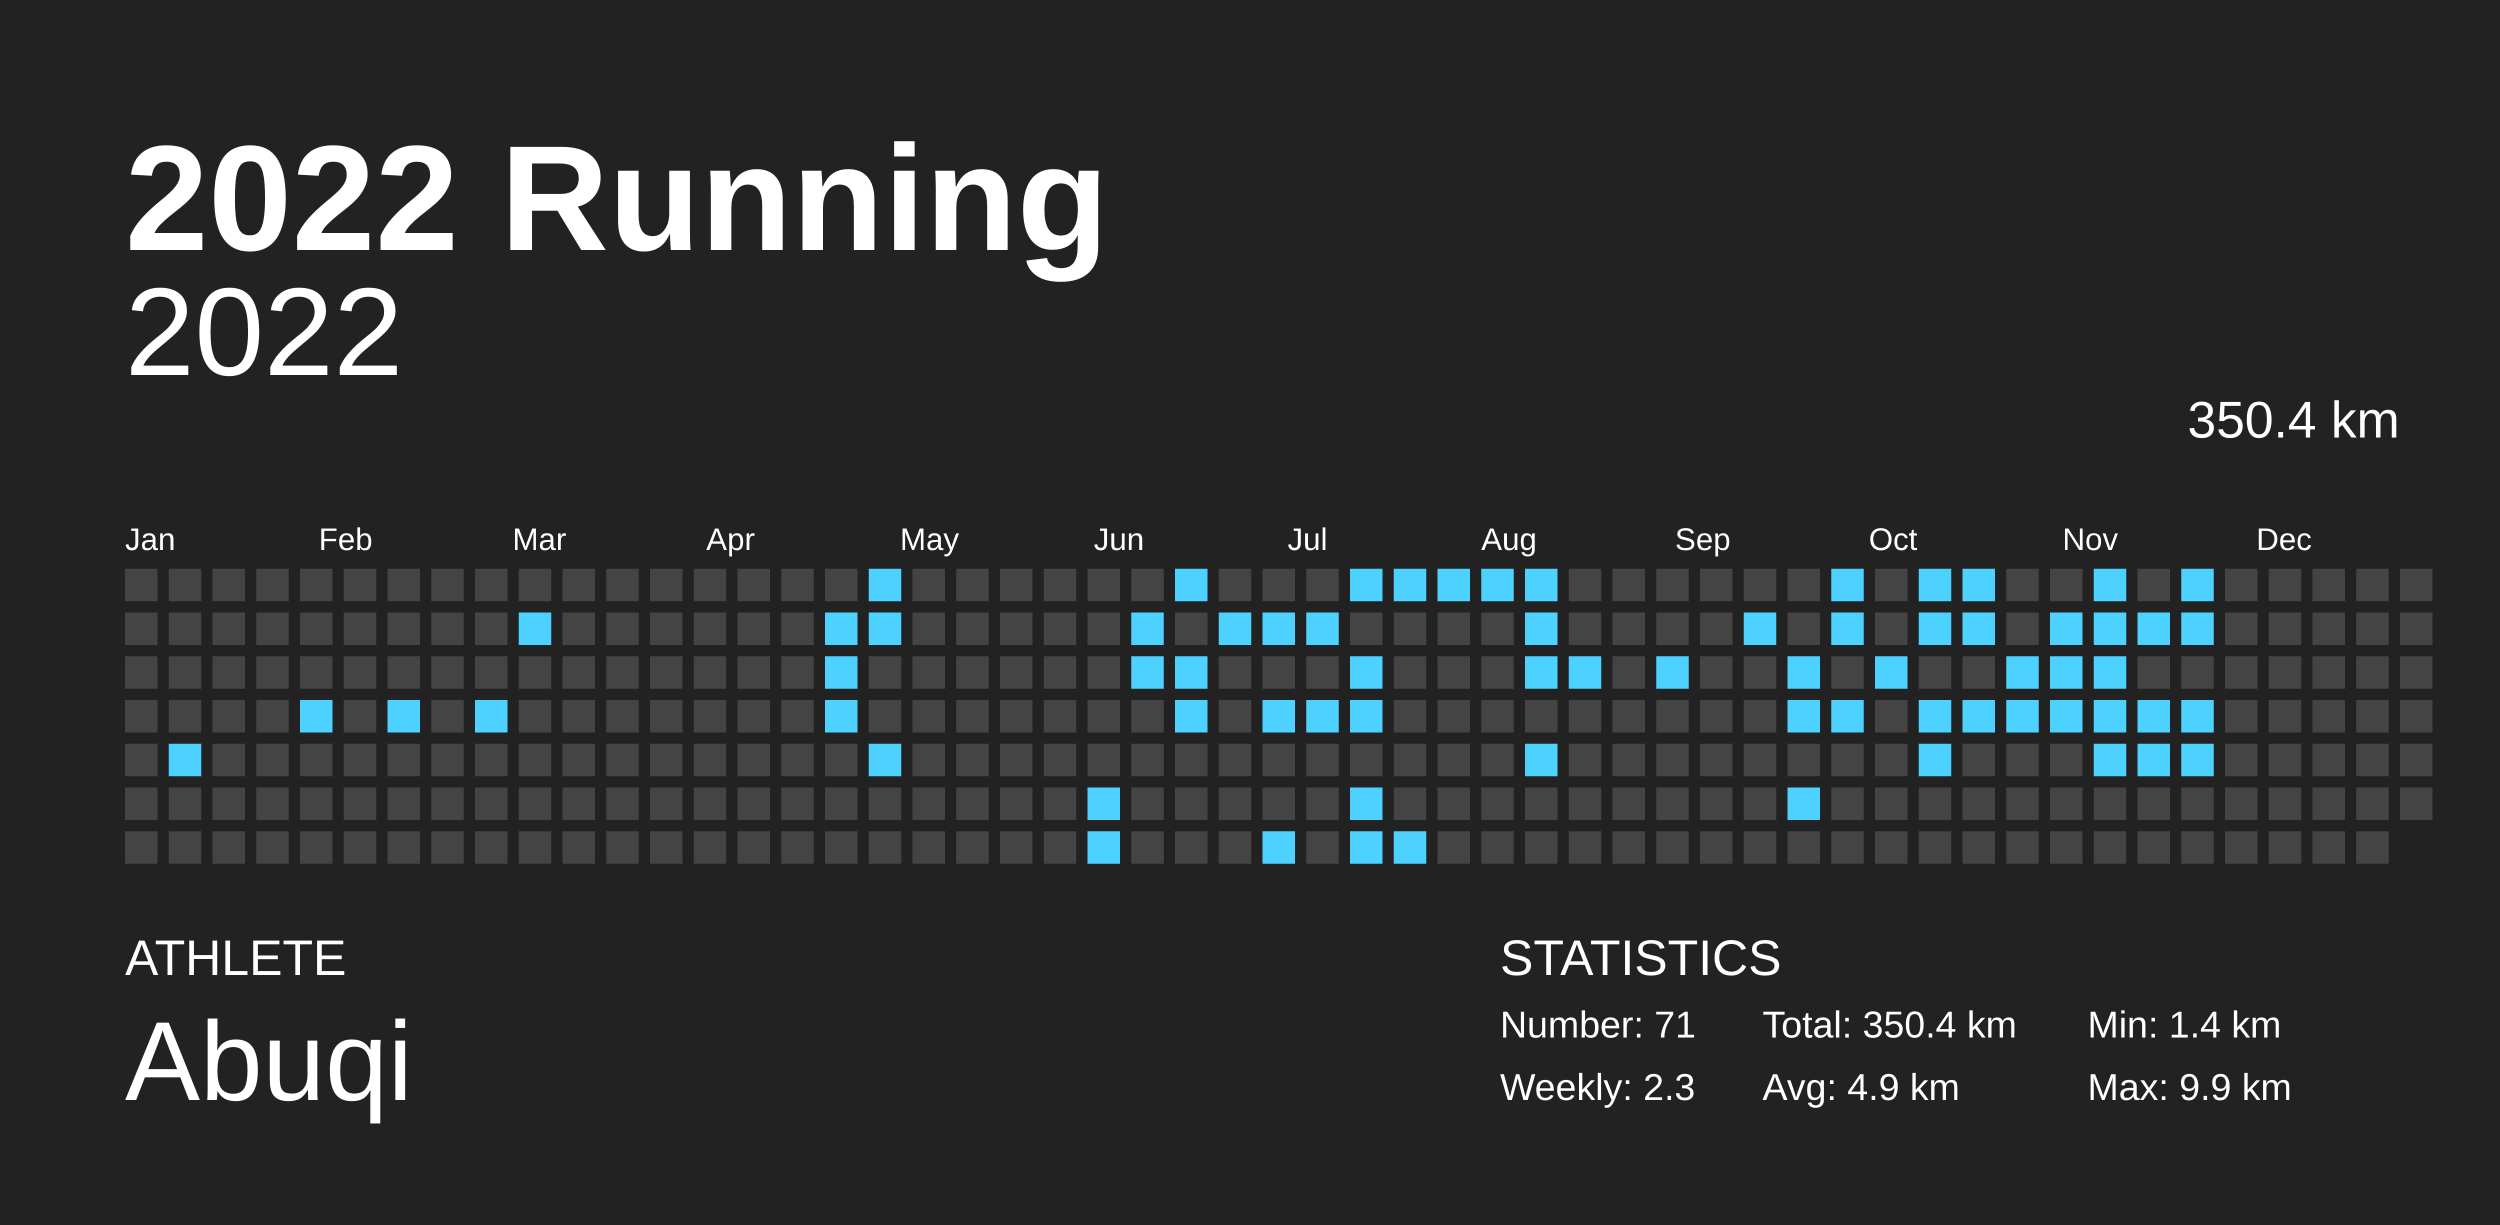
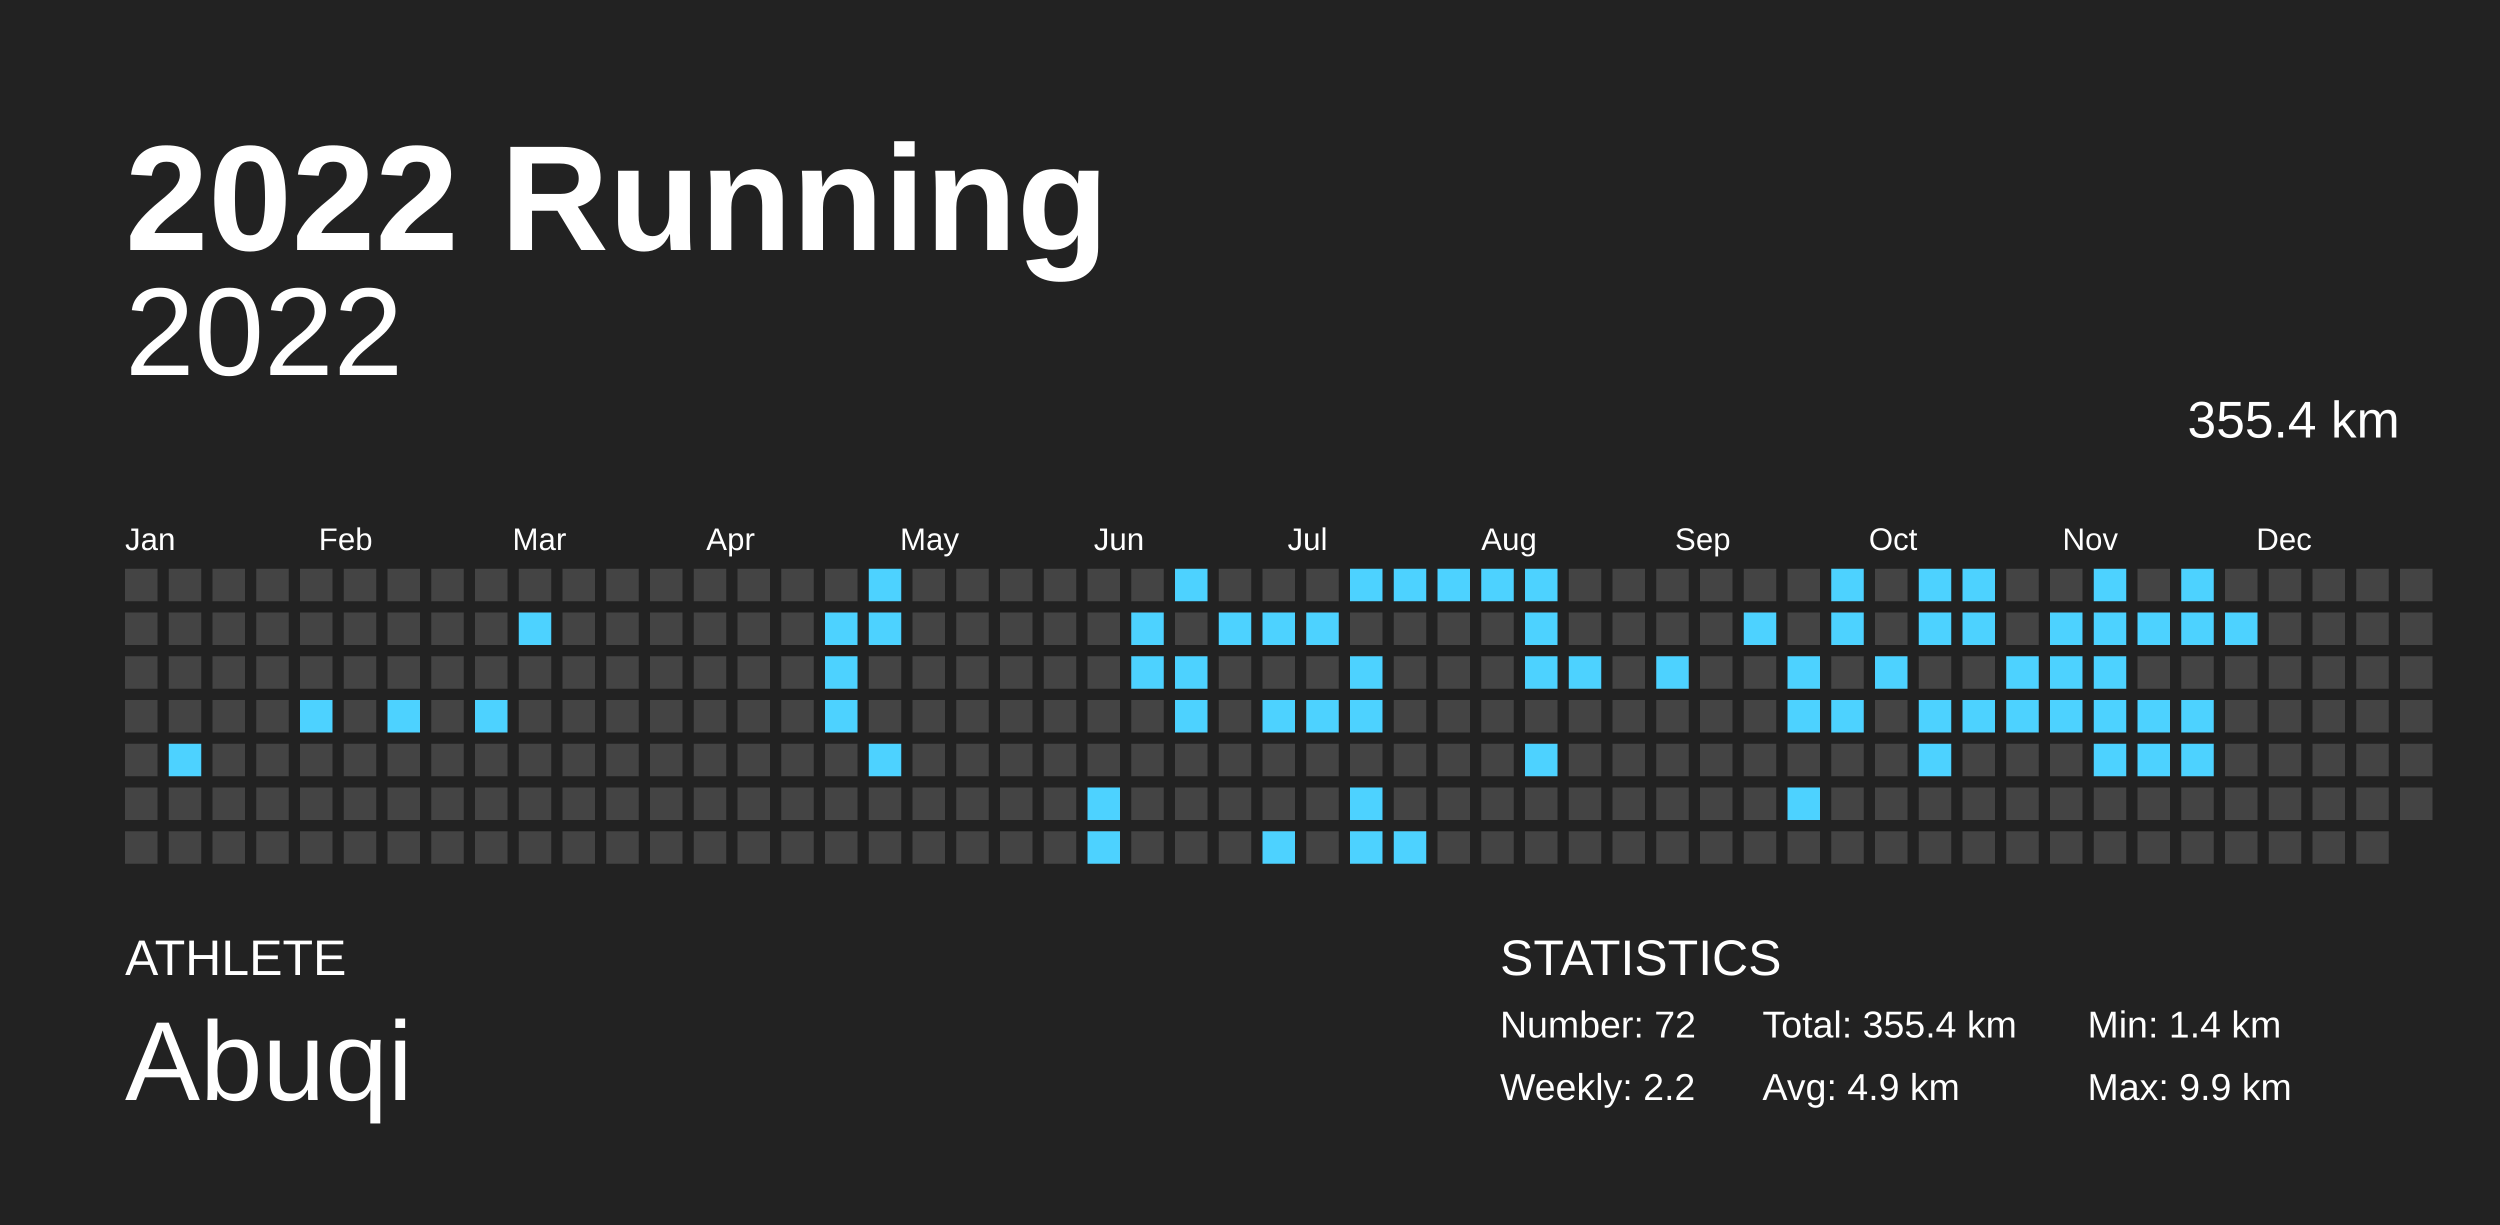
<svg xmlns="http://www.w3.org/2000/svg" baseProfile="full" height="98mm" version="1.1" viewBox="0,0,200,98" width="200mm">
  <defs />
  <rect fill="#222222" height="98" width="200" x="0" y="0" />
  <text fill="#FFFFFF" style="font-size:12px; font-family:Arial; font-weight:bold;" x="10" y="20">2022 Running</text>
  <text fill="#FFFFFF" style="font-size:4px; font-family:Arial" x="10" y="78">ATHLETE</text>
  <text fill="#FFFFFF" style="font-size:9px; font-family:Arial" x="10" y="88">Abuqi</text>
  <text fill="#FFFFFF" style="font-size:4px; font-family:Arial" x="120" y="78">STATISTICS</text>
-   <text fill="#FFFFFF" style="font-size:3px; font-family:Arial" x="120" y="83">Number: 71</text>
-   <text fill="#FFFFFF" style="font-size:3px; font-family:Arial" x="120" y="88">Weekly: 2.3</text>
-   <text fill="#FFFFFF" style="font-size:3px; font-family:Arial" x="141" y="83">Total: 350.4 km</text>
+   <text fill="#FFFFFF" style="font-size:3px; font-family:Arial" x="120" y="83">Number: 72</text>
+   <text fill="#FFFFFF" style="font-size:3px; font-family:Arial" x="120" y="88">Weekly: 2.2</text>
+   <text fill="#FFFFFF" style="font-size:3px; font-family:Arial" x="141" y="83">Total: 355.4 km</text>
  <text fill="#FFFFFF" style="font-size:3px; font-family:Arial" x="141" y="88">Avg: 4.9 km</text>
  <text fill="#FFFFFF" style="font-size:3px; font-family:Arial" x="167" y="83">Min: 1.4 km</text>
  <text fill="#FFFFFF" style="font-size:3px; font-family:Arial" x="167" y="88">Max: 9.9 km</text>
  <text alignment-baseline="hanging" fill="#FFFFFF" style="font-size:10.0px; font-family:Arial;" x="10" y="30">2022</text>
-   <text alignment-baseline="hanging" fill="#FFFFFF" style="font-size:4.125px; font-family:Arial;" x="175" y="35">350.4 km</text>
+   <text alignment-baseline="hanging" fill="#FFFFFF" style="font-size:4.125px; font-family:Arial;" x="175" y="35">355.4 km</text>
  <text fill="#FFFFFF" style="font-size:2.5px; font-family:Arial" x="10.0" y="44">Jan</text>
  <text fill="#FFFFFF" style="font-size:2.5px; font-family:Arial" x="25.5" y="44">Feb</text>
  <text fill="#FFFFFF" style="font-size:2.5px; font-family:Arial" x="41.0" y="44">Mar</text>
  <text fill="#FFFFFF" style="font-size:2.5px; font-family:Arial" x="56.5" y="44">Apr</text>
  <text fill="#FFFFFF" style="font-size:2.5px; font-family:Arial" x="72.0" y="44">May</text>
  <text fill="#FFFFFF" style="font-size:2.5px; font-family:Arial" x="87.5" y="44">Jun</text>
  <text fill="#FFFFFF" style="font-size:2.5px; font-family:Arial" x="103.0" y="44">Jul</text>
  <text fill="#FFFFFF" style="font-size:2.5px; font-family:Arial" x="118.5" y="44">Aug</text>
  <text fill="#FFFFFF" style="font-size:2.5px; font-family:Arial" x="134.0" y="44">Sep</text>
  <text fill="#FFFFFF" style="font-size:2.5px; font-family:Arial" x="149.5" y="44">Oct</text>
  <text fill="#FFFFFF" style="font-size:2.5px; font-family:Arial" x="165.0" y="44">Nov</text>
  <text fill="#FFFFFF" style="font-size:2.5px; font-family:Arial" x="180.5" y="44">Dec</text>
  <rect fill="#444444" height="2.6" width="2.6" x="10.0" y="45.5" />
  <rect fill="#444444" height="2.6" width="2.6" x="10.0" y="49.0" />
  <rect fill="#444444" height="2.6" width="2.6" x="10.0" y="52.5" />
  <rect fill="#444444" height="2.6" width="2.6" x="10.0" y="56.0" />
  <rect fill="#444444" height="2.6" width="2.6" x="10.0" y="59.5" />
  <rect fill="#444444" height="2.6" width="2.6" x="10.0" y="63.0" />
  <rect fill="#444444" height="2.6" width="2.6" x="10.0" y="66.5" />
  <rect fill="#444444" height="2.6" width="2.6" x="13.5" y="45.5" />
  <rect fill="#444444" height="2.6" width="2.6" x="13.5" y="49.0" />
  <rect fill="#444444" height="2.6" width="2.6" x="13.5" y="52.5" />
  <rect fill="#444444" height="2.6" width="2.6" x="13.5" y="56.0" />
  <rect fill="#4dd2ff" height="2.6" width="2.6" x="13.5" y="59.5" />
  <rect fill="#444444" height="2.6" width="2.6" x="13.5" y="63.0" />
  <rect fill="#444444" height="2.6" width="2.6" x="13.5" y="66.5" />
  <rect fill="#444444" height="2.6" width="2.6" x="17.0" y="45.5" />
  <rect fill="#444444" height="2.6" width="2.6" x="17.0" y="49.0" />
  <rect fill="#444444" height="2.6" width="2.6" x="17.0" y="52.5" />
  <rect fill="#444444" height="2.6" width="2.6" x="17.0" y="56.0" />
  <rect fill="#444444" height="2.6" width="2.6" x="17.0" y="59.5" />
  <rect fill="#444444" height="2.6" width="2.6" x="17.0" y="63.0" />
  <rect fill="#444444" height="2.6" width="2.6" x="17.0" y="66.5" />
  <rect fill="#444444" height="2.6" width="2.6" x="20.5" y="45.5" />
  <rect fill="#444444" height="2.6" width="2.6" x="20.5" y="49.0" />
  <rect fill="#444444" height="2.6" width="2.6" x="20.5" y="52.5" />
  <rect fill="#444444" height="2.6" width="2.6" x="20.5" y="56.0" />
  <rect fill="#444444" height="2.6" width="2.6" x="20.5" y="59.5" />
  <rect fill="#444444" height="2.6" width="2.6" x="20.5" y="63.0" />
  <rect fill="#444444" height="2.6" width="2.6" x="20.5" y="66.5" />
  <rect fill="#444444" height="2.6" width="2.6" x="24.0" y="45.5" />
  <rect fill="#444444" height="2.6" width="2.6" x="24.0" y="49.0" />
  <rect fill="#444444" height="2.6" width="2.6" x="24.0" y="52.5" />
  <rect fill="#4dd2ff" height="2.6" width="2.6" x="24.0" y="56.0" />
  <rect fill="#444444" height="2.6" width="2.6" x="24.0" y="59.5" />
  <rect fill="#444444" height="2.6" width="2.6" x="24.0" y="63.0" />
  <rect fill="#444444" height="2.6" width="2.6" x="24.0" y="66.5" />
  <rect fill="#444444" height="2.6" width="2.6" x="27.5" y="45.5" />
  <rect fill="#444444" height="2.6" width="2.6" x="27.5" y="49.0" />
  <rect fill="#444444" height="2.6" width="2.6" x="27.5" y="52.5" />
  <rect fill="#444444" height="2.6" width="2.6" x="27.5" y="56.0" />
  <rect fill="#444444" height="2.6" width="2.6" x="27.5" y="59.5" />
  <rect fill="#444444" height="2.6" width="2.6" x="27.5" y="63.0" />
  <rect fill="#444444" height="2.6" width="2.6" x="27.5" y="66.5" />
  <rect fill="#444444" height="2.6" width="2.6" x="31.0" y="45.5" />
  <rect fill="#444444" height="2.6" width="2.6" x="31.0" y="49.0" />
  <rect fill="#444444" height="2.6" width="2.6" x="31.0" y="52.5" />
  <rect fill="#4dd2ff" height="2.6" width="2.6" x="31.0" y="56.0" />
  <rect fill="#444444" height="2.6" width="2.6" x="31.0" y="59.5" />
  <rect fill="#444444" height="2.6" width="2.6" x="31.0" y="63.0" />
  <rect fill="#444444" height="2.6" width="2.6" x="31.0" y="66.5" />
  <rect fill="#444444" height="2.6" width="2.6" x="34.5" y="45.5" />
  <rect fill="#444444" height="2.6" width="2.6" x="34.5" y="49.0" />
  <rect fill="#444444" height="2.6" width="2.6" x="34.5" y="52.5" />
  <rect fill="#444444" height="2.6" width="2.6" x="34.5" y="56.0" />
  <rect fill="#444444" height="2.6" width="2.6" x="34.5" y="59.5" />
  <rect fill="#444444" height="2.6" width="2.6" x="34.5" y="63.0" />
  <rect fill="#444444" height="2.6" width="2.6" x="34.5" y="66.5" />
  <rect fill="#444444" height="2.6" width="2.6" x="38.0" y="45.5" />
  <rect fill="#444444" height="2.6" width="2.6" x="38.0" y="49.0" />
  <rect fill="#444444" height="2.6" width="2.6" x="38.0" y="52.5" />
  <rect fill="#4dd2ff" height="2.6" width="2.6" x="38.0" y="56.0" />
  <rect fill="#444444" height="2.6" width="2.6" x="38.0" y="59.5" />
  <rect fill="#444444" height="2.6" width="2.6" x="38.0" y="63.0" />
  <rect fill="#444444" height="2.6" width="2.6" x="38.0" y="66.5" />
  <rect fill="#444444" height="2.6" width="2.6" x="41.5" y="45.5" />
  <rect fill="#4dd2ff" height="2.6" width="2.6" x="41.5" y="49.0" />
  <rect fill="#444444" height="2.6" width="2.6" x="41.5" y="52.5" />
  <rect fill="#444444" height="2.6" width="2.6" x="41.5" y="56.0" />
  <rect fill="#444444" height="2.6" width="2.6" x="41.5" y="59.5" />
  <rect fill="#444444" height="2.6" width="2.6" x="41.5" y="63.0" />
  <rect fill="#444444" height="2.6" width="2.6" x="41.5" y="66.5" />
  <rect fill="#444444" height="2.6" width="2.6" x="45.0" y="45.5" />
  <rect fill="#444444" height="2.6" width="2.6" x="45.0" y="49.0" />
  <rect fill="#444444" height="2.6" width="2.6" x="45.0" y="52.5" />
  <rect fill="#444444" height="2.6" width="2.6" x="45.0" y="56.0" />
  <rect fill="#444444" height="2.6" width="2.6" x="45.0" y="59.5" />
  <rect fill="#444444" height="2.6" width="2.6" x="45.0" y="63.0" />
  <rect fill="#444444" height="2.6" width="2.6" x="45.0" y="66.5" />
  <rect fill="#444444" height="2.6" width="2.6" x="48.5" y="45.5" />
  <rect fill="#444444" height="2.6" width="2.6" x="48.5" y="49.0" />
  <rect fill="#444444" height="2.6" width="2.6" x="48.5" y="52.5" />
  <rect fill="#444444" height="2.6" width="2.6" x="48.5" y="56.0" />
  <rect fill="#444444" height="2.6" width="2.6" x="48.5" y="59.5" />
  <rect fill="#444444" height="2.6" width="2.6" x="48.5" y="63.0" />
  <rect fill="#444444" height="2.6" width="2.6" x="48.5" y="66.5" />
  <rect fill="#444444" height="2.6" width="2.6" x="52.0" y="45.5" />
  <rect fill="#444444" height="2.6" width="2.6" x="52.0" y="49.0" />
  <rect fill="#444444" height="2.6" width="2.6" x="52.0" y="52.5" />
  <rect fill="#444444" height="2.6" width="2.6" x="52.0" y="56.0" />
  <rect fill="#444444" height="2.6" width="2.6" x="52.0" y="59.5" />
  <rect fill="#444444" height="2.6" width="2.6" x="52.0" y="63.0" />
  <rect fill="#444444" height="2.6" width="2.6" x="52.0" y="66.5" />
  <rect fill="#444444" height="2.6" width="2.6" x="55.5" y="45.5" />
  <rect fill="#444444" height="2.6" width="2.6" x="55.5" y="49.0" />
  <rect fill="#444444" height="2.6" width="2.6" x="55.5" y="52.5" />
  <rect fill="#444444" height="2.6" width="2.6" x="55.5" y="56.0" />
  <rect fill="#444444" height="2.6" width="2.6" x="55.5" y="59.5" />
  <rect fill="#444444" height="2.6" width="2.6" x="55.5" y="63.0" />
  <rect fill="#444444" height="2.6" width="2.6" x="55.5" y="66.5" />
  <rect fill="#444444" height="2.6" width="2.6" x="59.0" y="45.5" />
  <rect fill="#444444" height="2.6" width="2.6" x="59.0" y="49.0" />
  <rect fill="#444444" height="2.6" width="2.6" x="59.0" y="52.5" />
  <rect fill="#444444" height="2.6" width="2.6" x="59.0" y="56.0" />
  <rect fill="#444444" height="2.6" width="2.6" x="59.0" y="59.5" />
  <rect fill="#444444" height="2.6" width="2.6" x="59.0" y="63.0" />
  <rect fill="#444444" height="2.6" width="2.6" x="59.0" y="66.5" />
  <rect fill="#444444" height="2.6" width="2.6" x="62.5" y="45.5" />
  <rect fill="#444444" height="2.6" width="2.6" x="62.5" y="49.0" />
  <rect fill="#444444" height="2.6" width="2.6" x="62.5" y="52.5" />
  <rect fill="#444444" height="2.6" width="2.6" x="62.5" y="56.0" />
  <rect fill="#444444" height="2.6" width="2.6" x="62.5" y="59.5" />
  <rect fill="#444444" height="2.6" width="2.6" x="62.5" y="63.0" />
  <rect fill="#444444" height="2.6" width="2.6" x="62.5" y="66.5" />
  <rect fill="#444444" height="2.6" width="2.6" x="66.0" y="45.5" />
  <rect fill="#4dd2ff" height="2.6" width="2.6" x="66.0" y="49.0" />
  <rect fill="#4dd2ff" height="2.6" width="2.6" x="66.0" y="52.5" />
  <rect fill="#4dd2ff" height="2.6" width="2.6" x="66.0" y="56.0" />
  <rect fill="#444444" height="2.6" width="2.6" x="66.0" y="59.5" />
  <rect fill="#444444" height="2.6" width="2.6" x="66.0" y="63.0" />
  <rect fill="#444444" height="2.6" width="2.6" x="66.0" y="66.5" />
  <rect fill="#4dd2ff" height="2.6" width="2.6" x="69.5" y="45.5" />
  <rect fill="#4dd2ff" height="2.6" width="2.6" x="69.5" y="49.0" />
  <rect fill="#444444" height="2.6" width="2.6" x="69.5" y="52.5" />
  <rect fill="#444444" height="2.6" width="2.6" x="69.5" y="56.0" />
  <rect fill="#4dd2ff" height="2.6" width="2.6" x="69.5" y="59.5" />
  <rect fill="#444444" height="2.6" width="2.6" x="69.5" y="63.0" />
  <rect fill="#444444" height="2.6" width="2.6" x="69.5" y="66.5" />
  <rect fill="#444444" height="2.6" width="2.6" x="73.0" y="45.5" />
  <rect fill="#444444" height="2.6" width="2.6" x="73.0" y="49.0" />
  <rect fill="#444444" height="2.6" width="2.6" x="73.0" y="52.5" />
  <rect fill="#444444" height="2.6" width="2.6" x="73.0" y="56.0" />
  <rect fill="#444444" height="2.6" width="2.6" x="73.0" y="59.5" />
  <rect fill="#444444" height="2.6" width="2.6" x="73.0" y="63.0" />
  <rect fill="#444444" height="2.6" width="2.6" x="73.0" y="66.5" />
  <rect fill="#444444" height="2.6" width="2.6" x="76.5" y="45.5" />
  <rect fill="#444444" height="2.6" width="2.6" x="76.5" y="49.0" />
  <rect fill="#444444" height="2.6" width="2.6" x="76.5" y="52.5" />
  <rect fill="#444444" height="2.6" width="2.6" x="76.5" y="56.0" />
  <rect fill="#444444" height="2.6" width="2.6" x="76.5" y="59.5" />
  <rect fill="#444444" height="2.6" width="2.6" x="76.5" y="63.0" />
  <rect fill="#444444" height="2.6" width="2.6" x="76.5" y="66.5" />
  <rect fill="#444444" height="2.6" width="2.6" x="80.0" y="45.5" />
  <rect fill="#444444" height="2.6" width="2.6" x="80.0" y="49.0" />
  <rect fill="#444444" height="2.6" width="2.6" x="80.0" y="52.5" />
  <rect fill="#444444" height="2.6" width="2.6" x="80.0" y="56.0" />
  <rect fill="#444444" height="2.6" width="2.6" x="80.0" y="59.5" />
  <rect fill="#444444" height="2.6" width="2.6" x="80.0" y="63.0" />
  <rect fill="#444444" height="2.6" width="2.6" x="80.0" y="66.5" />
  <rect fill="#444444" height="2.6" width="2.6" x="83.5" y="45.5" />
  <rect fill="#444444" height="2.6" width="2.6" x="83.5" y="49.0" />
  <rect fill="#444444" height="2.6" width="2.6" x="83.5" y="52.5" />
  <rect fill="#444444" height="2.6" width="2.6" x="83.5" y="56.0" />
  <rect fill="#444444" height="2.6" width="2.6" x="83.5" y="59.5" />
  <rect fill="#444444" height="2.6" width="2.6" x="83.5" y="63.0" />
  <rect fill="#444444" height="2.6" width="2.6" x="83.5" y="66.5" />
  <rect fill="#444444" height="2.6" width="2.6" x="87.0" y="45.5" />
  <rect fill="#444444" height="2.6" width="2.6" x="87.0" y="49.0" />
  <rect fill="#444444" height="2.6" width="2.6" x="87.0" y="52.5" />
  <rect fill="#444444" height="2.6" width="2.6" x="87.0" y="56.0" />
  <rect fill="#444444" height="2.6" width="2.6" x="87.0" y="59.5" />
  <rect fill="#4dd2ff" height="2.6" width="2.6" x="87.0" y="63.0" />
  <rect fill="#4dd2ff" height="2.6" width="2.6" x="87.0" y="66.5" />
  <rect fill="#444444" height="2.6" width="2.6" x="90.5" y="45.5" />
  <rect fill="#4dd2ff" height="2.6" width="2.6" x="90.5" y="49.0" />
  <rect fill="#4dd2ff" height="2.6" width="2.6" x="90.5" y="52.5" />
  <rect fill="#444444" height="2.6" width="2.6" x="90.5" y="56.0" />
  <rect fill="#444444" height="2.6" width="2.6" x="90.5" y="59.5" />
  <rect fill="#444444" height="2.6" width="2.6" x="90.5" y="63.0" />
  <rect fill="#444444" height="2.6" width="2.6" x="90.5" y="66.5" />
  <rect fill="#4dd2ff" height="2.6" width="2.6" x="94.0" y="45.5" />
  <rect fill="#444444" height="2.6" width="2.6" x="94.0" y="49.0" />
  <rect fill="#4dd2ff" height="2.6" width="2.6" x="94.0" y="52.5" />
  <rect fill="#4dd2ff" height="2.6" width="2.6" x="94.0" y="56.0" />
  <rect fill="#444444" height="2.6" width="2.6" x="94.0" y="59.5" />
  <rect fill="#444444" height="2.6" width="2.6" x="94.0" y="63.0" />
  <rect fill="#444444" height="2.6" width="2.6" x="94.0" y="66.5" />
  <rect fill="#444444" height="2.6" width="2.6" x="97.5" y="45.5" />
  <rect fill="#4dd2ff" height="2.6" width="2.6" x="97.5" y="49.0" />
  <rect fill="#444444" height="2.6" width="2.6" x="97.5" y="52.5" />
  <rect fill="#444444" height="2.6" width="2.6" x="97.5" y="56.0" />
  <rect fill="#444444" height="2.6" width="2.6" x="97.5" y="59.5" />
  <rect fill="#444444" height="2.6" width="2.6" x="97.5" y="63.0" />
  <rect fill="#444444" height="2.6" width="2.6" x="97.5" y="66.5" />
  <rect fill="#444444" height="2.6" width="2.6" x="101.0" y="45.5" />
  <rect fill="#4dd2ff" height="2.6" width="2.6" x="101.0" y="49.0" />
  <rect fill="#444444" height="2.6" width="2.6" x="101.0" y="52.5" />
  <rect fill="#4dd2ff" height="2.6" width="2.6" x="101.0" y="56.0" />
  <rect fill="#444444" height="2.6" width="2.6" x="101.0" y="59.5" />
  <rect fill="#444444" height="2.6" width="2.6" x="101.0" y="63.0" />
  <rect fill="#4dd2ff" height="2.6" width="2.6" x="101.0" y="66.5" />
  <rect fill="#444444" height="2.6" width="2.6" x="104.5" y="45.5" />
  <rect fill="#4dd2ff" height="2.6" width="2.6" x="104.5" y="49.0" />
  <rect fill="#444444" height="2.6" width="2.6" x="104.5" y="52.5" />
  <rect fill="#4dd2ff" height="2.6" width="2.6" x="104.5" y="56.0" />
  <rect fill="#444444" height="2.6" width="2.6" x="104.5" y="59.5" />
  <rect fill="#444444" height="2.6" width="2.6" x="104.5" y="63.0" />
  <rect fill="#444444" height="2.6" width="2.6" x="104.5" y="66.5" />
  <rect fill="#4dd2ff" height="2.6" width="2.6" x="108.0" y="45.5" />
  <rect fill="#444444" height="2.6" width="2.6" x="108.0" y="49.0" />
  <rect fill="#4dd2ff" height="2.6" width="2.6" x="108.0" y="52.5" />
  <rect fill="#4dd2ff" height="2.6" width="2.6" x="108.0" y="56.0" />
  <rect fill="#444444" height="2.6" width="2.6" x="108.0" y="59.5" />
  <rect fill="#4dd2ff" height="2.6" width="2.6" x="108.0" y="63.0" />
  <rect fill="#4dd2ff" height="2.6" width="2.6" x="108.0" y="66.5" />
  <rect fill="#4dd2ff" height="2.6" width="2.6" x="111.5" y="45.5" />
  <rect fill="#444444" height="2.6" width="2.6" x="111.5" y="49.0" />
  <rect fill="#444444" height="2.6" width="2.6" x="111.5" y="52.5" />
  <rect fill="#444444" height="2.6" width="2.6" x="111.5" y="56.0" />
  <rect fill="#444444" height="2.6" width="2.6" x="111.5" y="59.5" />
  <rect fill="#444444" height="2.6" width="2.6" x="111.5" y="63.0" />
  <rect fill="#4dd2ff" height="2.6" width="2.6" x="111.5" y="66.5" />
  <rect fill="#4dd2ff" height="2.6" width="2.6" x="115.0" y="45.5" />
  <rect fill="#444444" height="2.6" width="2.6" x="115.0" y="49.0" />
  <rect fill="#444444" height="2.6" width="2.6" x="115.0" y="52.5" />
  <rect fill="#444444" height="2.6" width="2.6" x="115.0" y="56.0" />
  <rect fill="#444444" height="2.6" width="2.6" x="115.0" y="59.5" />
  <rect fill="#444444" height="2.6" width="2.6" x="115.0" y="63.0" />
  <rect fill="#444444" height="2.6" width="2.6" x="115.0" y="66.5" />
  <rect fill="#4dd2ff" height="2.6" width="2.6" x="118.5" y="45.5" />
  <rect fill="#444444" height="2.6" width="2.6" x="118.5" y="49.0" />
  <rect fill="#444444" height="2.6" width="2.6" x="118.5" y="52.5" />
  <rect fill="#444444" height="2.6" width="2.6" x="118.5" y="56.0" />
  <rect fill="#444444" height="2.6" width="2.6" x="118.5" y="59.5" />
  <rect fill="#444444" height="2.6" width="2.6" x="118.5" y="63.0" />
  <rect fill="#444444" height="2.6" width="2.6" x="118.5" y="66.5" />
  <rect fill="#4dd2ff" height="2.6" width="2.6" x="122.0" y="45.5" />
  <rect fill="#4dd2ff" height="2.6" width="2.6" x="122.0" y="49.0" />
  <rect fill="#4dd2ff" height="2.6" width="2.6" x="122.0" y="52.5" />
  <rect fill="#444444" height="2.6" width="2.6" x="122.0" y="56.0" />
  <rect fill="#4dd2ff" height="2.6" width="2.6" x="122.0" y="59.5" />
  <rect fill="#444444" height="2.6" width="2.6" x="122.0" y="63.0" />
  <rect fill="#444444" height="2.6" width="2.6" x="122.0" y="66.5" />
  <rect fill="#444444" height="2.6" width="2.6" x="125.5" y="45.5" />
  <rect fill="#444444" height="2.6" width="2.6" x="125.5" y="49.0" />
  <rect fill="#4dd2ff" height="2.6" width="2.6" x="125.5" y="52.5" />
  <rect fill="#444444" height="2.6" width="2.6" x="125.5" y="56.0" />
  <rect fill="#444444" height="2.6" width="2.6" x="125.5" y="59.5" />
  <rect fill="#444444" height="2.6" width="2.6" x="125.5" y="63.0" />
  <rect fill="#444444" height="2.6" width="2.6" x="125.5" y="66.5" />
  <rect fill="#444444" height="2.6" width="2.6" x="129.0" y="45.5" />
  <rect fill="#444444" height="2.6" width="2.6" x="129.0" y="49.0" />
  <rect fill="#444444" height="2.6" width="2.6" x="129.0" y="52.5" />
  <rect fill="#444444" height="2.6" width="2.6" x="129.0" y="56.0" />
  <rect fill="#444444" height="2.6" width="2.6" x="129.0" y="59.5" />
  <rect fill="#444444" height="2.6" width="2.6" x="129.0" y="63.0" />
  <rect fill="#444444" height="2.6" width="2.6" x="129.0" y="66.5" />
  <rect fill="#444444" height="2.6" width="2.6" x="132.5" y="45.5" />
  <rect fill="#444444" height="2.6" width="2.6" x="132.5" y="49.0" />
  <rect fill="#4dd2ff" height="2.6" width="2.6" x="132.5" y="52.5" />
  <rect fill="#444444" height="2.6" width="2.6" x="132.5" y="56.0" />
  <rect fill="#444444" height="2.6" width="2.6" x="132.5" y="59.5" />
  <rect fill="#444444" height="2.6" width="2.6" x="132.5" y="63.0" />
  <rect fill="#444444" height="2.6" width="2.6" x="132.5" y="66.5" />
  <rect fill="#444444" height="2.6" width="2.6" x="136.0" y="45.5" />
  <rect fill="#444444" height="2.6" width="2.6" x="136.0" y="49.0" />
  <rect fill="#444444" height="2.6" width="2.6" x="136.0" y="52.5" />
  <rect fill="#444444" height="2.6" width="2.6" x="136.0" y="56.0" />
  <rect fill="#444444" height="2.6" width="2.6" x="136.0" y="59.5" />
  <rect fill="#444444" height="2.6" width="2.6" x="136.0" y="63.0" />
  <rect fill="#444444" height="2.6" width="2.6" x="136.0" y="66.5" />
  <rect fill="#444444" height="2.6" width="2.6" x="139.5" y="45.5" />
  <rect fill="#4dd2ff" height="2.6" width="2.6" x="139.5" y="49.0" />
  <rect fill="#444444" height="2.6" width="2.6" x="139.5" y="52.5" />
  <rect fill="#444444" height="2.6" width="2.6" x="139.5" y="56.0" />
  <rect fill="#444444" height="2.6" width="2.6" x="139.5" y="59.5" />
  <rect fill="#444444" height="2.6" width="2.6" x="139.5" y="63.0" />
  <rect fill="#444444" height="2.6" width="2.6" x="139.5" y="66.5" />
  <rect fill="#444444" height="2.6" width="2.6" x="143.0" y="45.5" />
  <rect fill="#444444" height="2.6" width="2.6" x="143.0" y="49.0" />
  <rect fill="#4dd2ff" height="2.6" width="2.6" x="143.0" y="52.5" />
  <rect fill="#4dd2ff" height="2.6" width="2.6" x="143.0" y="56.0" />
  <rect fill="#444444" height="2.6" width="2.6" x="143.0" y="59.5" />
  <rect fill="#4dd2ff" height="2.6" width="2.6" x="143.0" y="63.0" />
  <rect fill="#444444" height="2.6" width="2.6" x="143.0" y="66.5" />
  <rect fill="#4dd2ff" height="2.6" width="2.6" x="146.5" y="45.5" />
  <rect fill="#4dd2ff" height="2.6" width="2.6" x="146.5" y="49.0" />
  <rect fill="#444444" height="2.6" width="2.6" x="146.5" y="52.5" />
  <rect fill="#4dd2ff" height="2.6" width="2.6" x="146.5" y="56.0" />
  <rect fill="#444444" height="2.6" width="2.6" x="146.5" y="59.5" />
  <rect fill="#444444" height="2.6" width="2.6" x="146.5" y="63.0" />
  <rect fill="#444444" height="2.6" width="2.6" x="146.5" y="66.5" />
  <rect fill="#444444" height="2.6" width="2.6" x="150.0" y="45.5" />
  <rect fill="#444444" height="2.6" width="2.6" x="150.0" y="49.0" />
  <rect fill="#4dd2ff" height="2.6" width="2.6" x="150.0" y="52.5" />
  <rect fill="#444444" height="2.6" width="2.6" x="150.0" y="56.0" />
  <rect fill="#444444" height="2.6" width="2.6" x="150.0" y="59.5" />
  <rect fill="#444444" height="2.6" width="2.6" x="150.0" y="63.0" />
  <rect fill="#444444" height="2.6" width="2.6" x="150.0" y="66.5" />
  <rect fill="#4dd2ff" height="2.6" width="2.6" x="153.5" y="45.5" />
  <rect fill="#4dd2ff" height="2.6" width="2.6" x="153.5" y="49.0" />
  <rect fill="#444444" height="2.6" width="2.6" x="153.5" y="52.5" />
  <rect fill="#4dd2ff" height="2.6" width="2.6" x="153.5" y="56.0" />
  <rect fill="#4dd2ff" height="2.6" width="2.6" x="153.5" y="59.5" />
  <rect fill="#444444" height="2.6" width="2.6" x="153.5" y="63.0" />
  <rect fill="#444444" height="2.6" width="2.6" x="153.5" y="66.5" />
  <rect fill="#4dd2ff" height="2.6" width="2.6" x="157.0" y="45.5" />
  <rect fill="#4dd2ff" height="2.6" width="2.6" x="157.0" y="49.0" />
  <rect fill="#444444" height="2.6" width="2.6" x="157.0" y="52.5" />
  <rect fill="#4dd2ff" height="2.6" width="2.6" x="157.0" y="56.0" />
  <rect fill="#444444" height="2.6" width="2.6" x="157.0" y="59.5" />
  <rect fill="#444444" height="2.6" width="2.6" x="157.0" y="63.0" />
  <rect fill="#444444" height="2.6" width="2.6" x="157.0" y="66.5" />
  <rect fill="#444444" height="2.6" width="2.6" x="160.5" y="45.5" />
  <rect fill="#444444" height="2.6" width="2.6" x="160.5" y="49.0" />
  <rect fill="#4dd2ff" height="2.6" width="2.6" x="160.5" y="52.5" />
  <rect fill="#4dd2ff" height="2.6" width="2.6" x="160.5" y="56.0" />
  <rect fill="#444444" height="2.6" width="2.6" x="160.5" y="59.5" />
  <rect fill="#444444" height="2.6" width="2.6" x="160.5" y="63.0" />
  <rect fill="#444444" height="2.6" width="2.6" x="160.5" y="66.5" />
  <rect fill="#444444" height="2.6" width="2.6" x="164.0" y="45.5" />
  <rect fill="#4dd2ff" height="2.6" width="2.6" x="164.0" y="49.0" />
  <rect fill="#4dd2ff" height="2.6" width="2.6" x="164.0" y="52.5" />
  <rect fill="#4dd2ff" height="2.6" width="2.6" x="164.0" y="56.0" />
  <rect fill="#444444" height="2.6" width="2.6" x="164.0" y="59.5" />
  <rect fill="#444444" height="2.6" width="2.6" x="164.0" y="63.0" />
  <rect fill="#444444" height="2.6" width="2.6" x="164.0" y="66.5" />
  <rect fill="#4dd2ff" height="2.6" width="2.6" x="167.5" y="45.5" />
  <rect fill="#4dd2ff" height="2.6" width="2.6" x="167.5" y="49.0" />
  <rect fill="#4dd2ff" height="2.6" width="2.6" x="167.5" y="52.5" />
  <rect fill="#4dd2ff" height="2.6" width="2.6" x="167.5" y="56.0" />
  <rect fill="#4dd2ff" height="2.6" width="2.6" x="167.5" y="59.5" />
  <rect fill="#444444" height="2.6" width="2.6" x="167.5" y="63.0" />
  <rect fill="#444444" height="2.6" width="2.6" x="167.5" y="66.5" />
  <rect fill="#444444" height="2.6" width="2.6" x="171.0" y="45.5" />
  <rect fill="#4dd2ff" height="2.6" width="2.6" x="171.0" y="49.0" />
  <rect fill="#444444" height="2.6" width="2.6" x="171.0" y="52.5" />
  <rect fill="#4dd2ff" height="2.6" width="2.6" x="171.0" y="56.0" />
  <rect fill="#4dd2ff" height="2.6" width="2.6" x="171.0" y="59.5" />
  <rect fill="#444444" height="2.6" width="2.6" x="171.0" y="63.0" />
  <rect fill="#444444" height="2.6" width="2.6" x="171.0" y="66.5" />
  <rect fill="#4dd2ff" height="2.6" width="2.6" x="174.5" y="45.5" />
  <rect fill="#4dd2ff" height="2.6" width="2.6" x="174.5" y="49.0" />
  <rect fill="#444444" height="2.6" width="2.6" x="174.5" y="52.5" />
  <rect fill="#4dd2ff" height="2.6" width="2.6" x="174.5" y="56.0" />
  <rect fill="#4dd2ff" height="2.6" width="2.6" x="174.5" y="59.5" />
  <rect fill="#444444" height="2.6" width="2.6" x="174.5" y="63.0" />
  <rect fill="#444444" height="2.6" width="2.6" x="174.5" y="66.5" />
  <rect fill="#444444" height="2.6" width="2.6" x="178.0" y="45.5" />
-   <rect fill="#444444" height="2.6" width="2.6" x="178.0" y="49.0" />
+   <rect fill="#4dd2ff" height="2.6" width="2.6" x="178.0" y="49.0" />
  <rect fill="#444444" height="2.6" width="2.6" x="178.0" y="52.5" />
  <rect fill="#444444" height="2.6" width="2.6" x="178.0" y="56.0" />
  <rect fill="#444444" height="2.6" width="2.6" x="178.0" y="59.5" />
  <rect fill="#444444" height="2.6" width="2.6" x="178.0" y="63.0" />
  <rect fill="#444444" height="2.6" width="2.6" x="178.0" y="66.5" />
  <rect fill="#444444" height="2.6" width="2.6" x="181.5" y="45.5" />
  <rect fill="#444444" height="2.6" width="2.6" x="181.5" y="49.0" />
  <rect fill="#444444" height="2.6" width="2.6" x="181.5" y="52.5" />
  <rect fill="#444444" height="2.6" width="2.6" x="181.5" y="56.0" />
  <rect fill="#444444" height="2.6" width="2.6" x="181.5" y="59.5" />
  <rect fill="#444444" height="2.6" width="2.6" x="181.5" y="63.0" />
  <rect fill="#444444" height="2.6" width="2.6" x="181.5" y="66.5" />
  <rect fill="#444444" height="2.6" width="2.6" x="185.0" y="45.5" />
  <rect fill="#444444" height="2.6" width="2.6" x="185.0" y="49.0" />
  <rect fill="#444444" height="2.6" width="2.6" x="185.0" y="52.5" />
  <rect fill="#444444" height="2.6" width="2.6" x="185.0" y="56.0" />
  <rect fill="#444444" height="2.6" width="2.6" x="185.0" y="59.5" />
  <rect fill="#444444" height="2.6" width="2.6" x="185.0" y="63.0" />
  <rect fill="#444444" height="2.6" width="2.6" x="185.0" y="66.5" />
  <rect fill="#444444" height="2.6" width="2.6" x="188.5" y="45.5" />
  <rect fill="#444444" height="2.6" width="2.6" x="188.5" y="49.0" />
  <rect fill="#444444" height="2.6" width="2.6" x="188.5" y="52.5" />
  <rect fill="#444444" height="2.6" width="2.6" x="188.5" y="56.0" />
  <rect fill="#444444" height="2.6" width="2.6" x="188.5" y="59.5" />
  <rect fill="#444444" height="2.6" width="2.6" x="188.5" y="63.0" />
  <rect fill="#444444" height="2.6" width="2.6" x="188.5" y="66.5" />
  <rect fill="#444444" height="2.6" width="2.6" x="192.0" y="45.5" />
  <rect fill="#444444" height="2.6" width="2.6" x="192.0" y="49.0" />
  <rect fill="#444444" height="2.6" width="2.6" x="192.0" y="52.5" />
  <rect fill="#444444" height="2.6" width="2.6" x="192.0" y="56.0" />
  <rect fill="#444444" height="2.6" width="2.6" x="192.0" y="59.5" />
  <rect fill="#444444" height="2.6" width="2.6" x="192.0" y="63.0" />
</svg>
